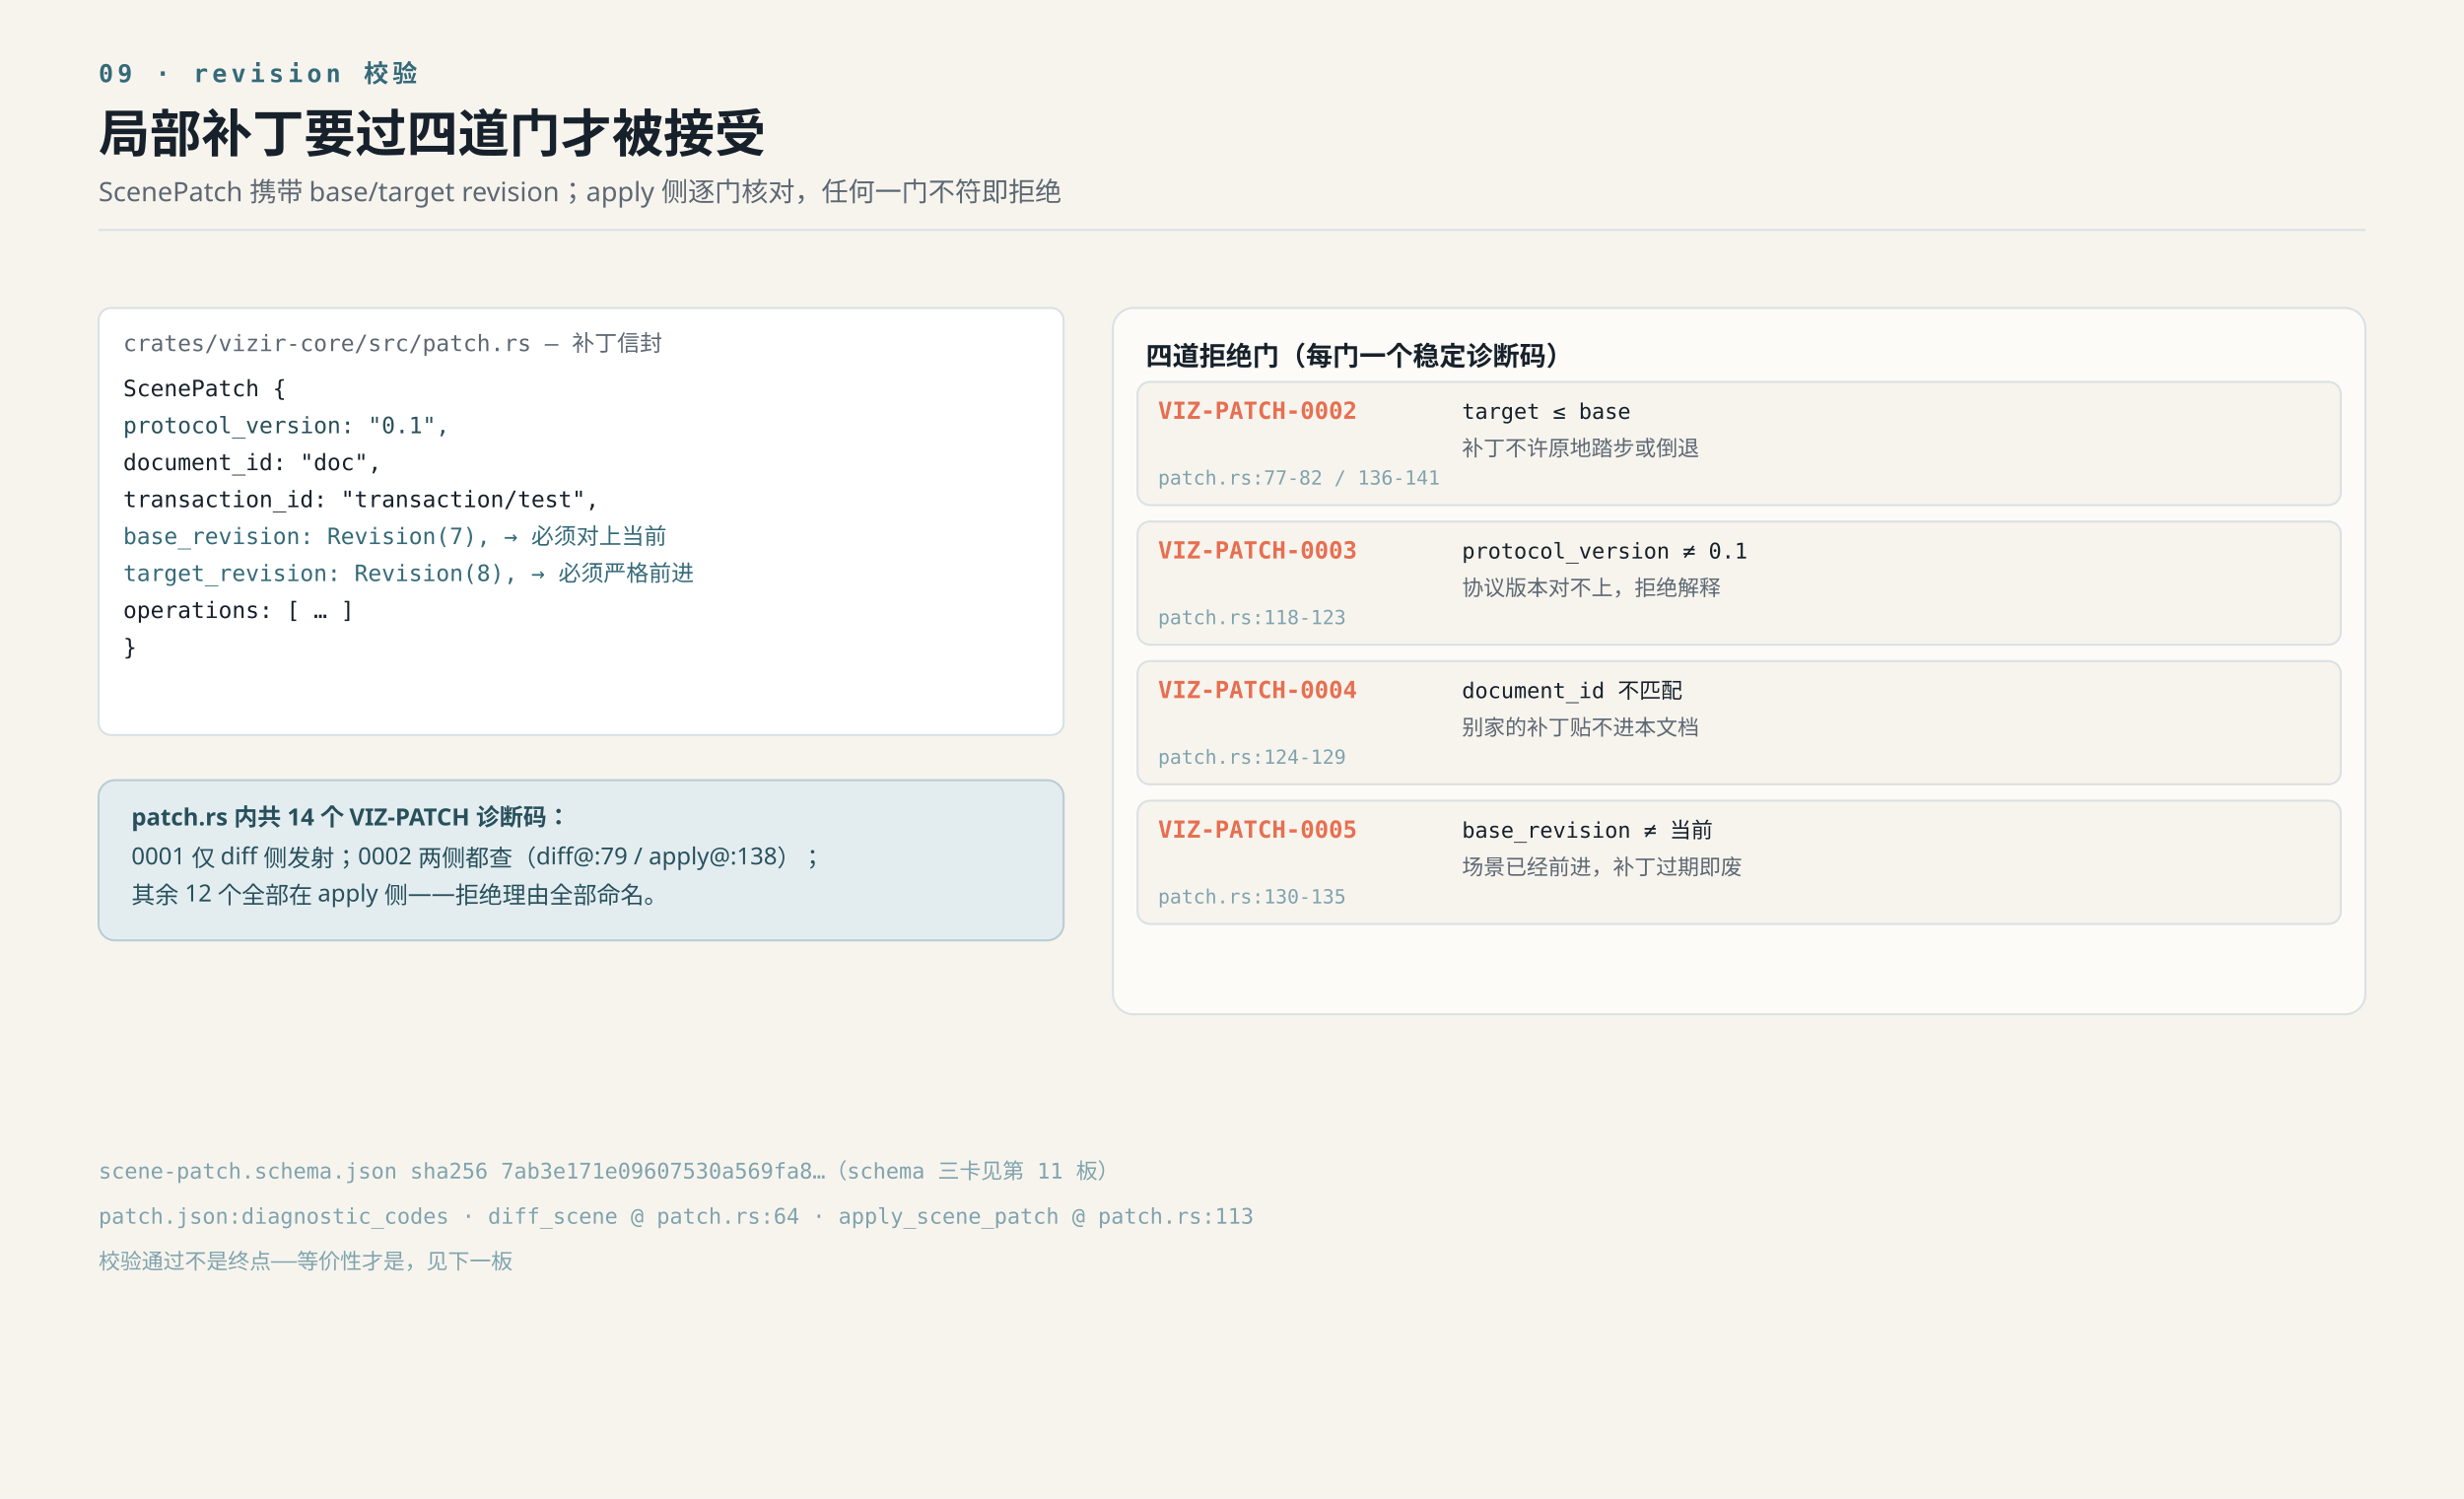
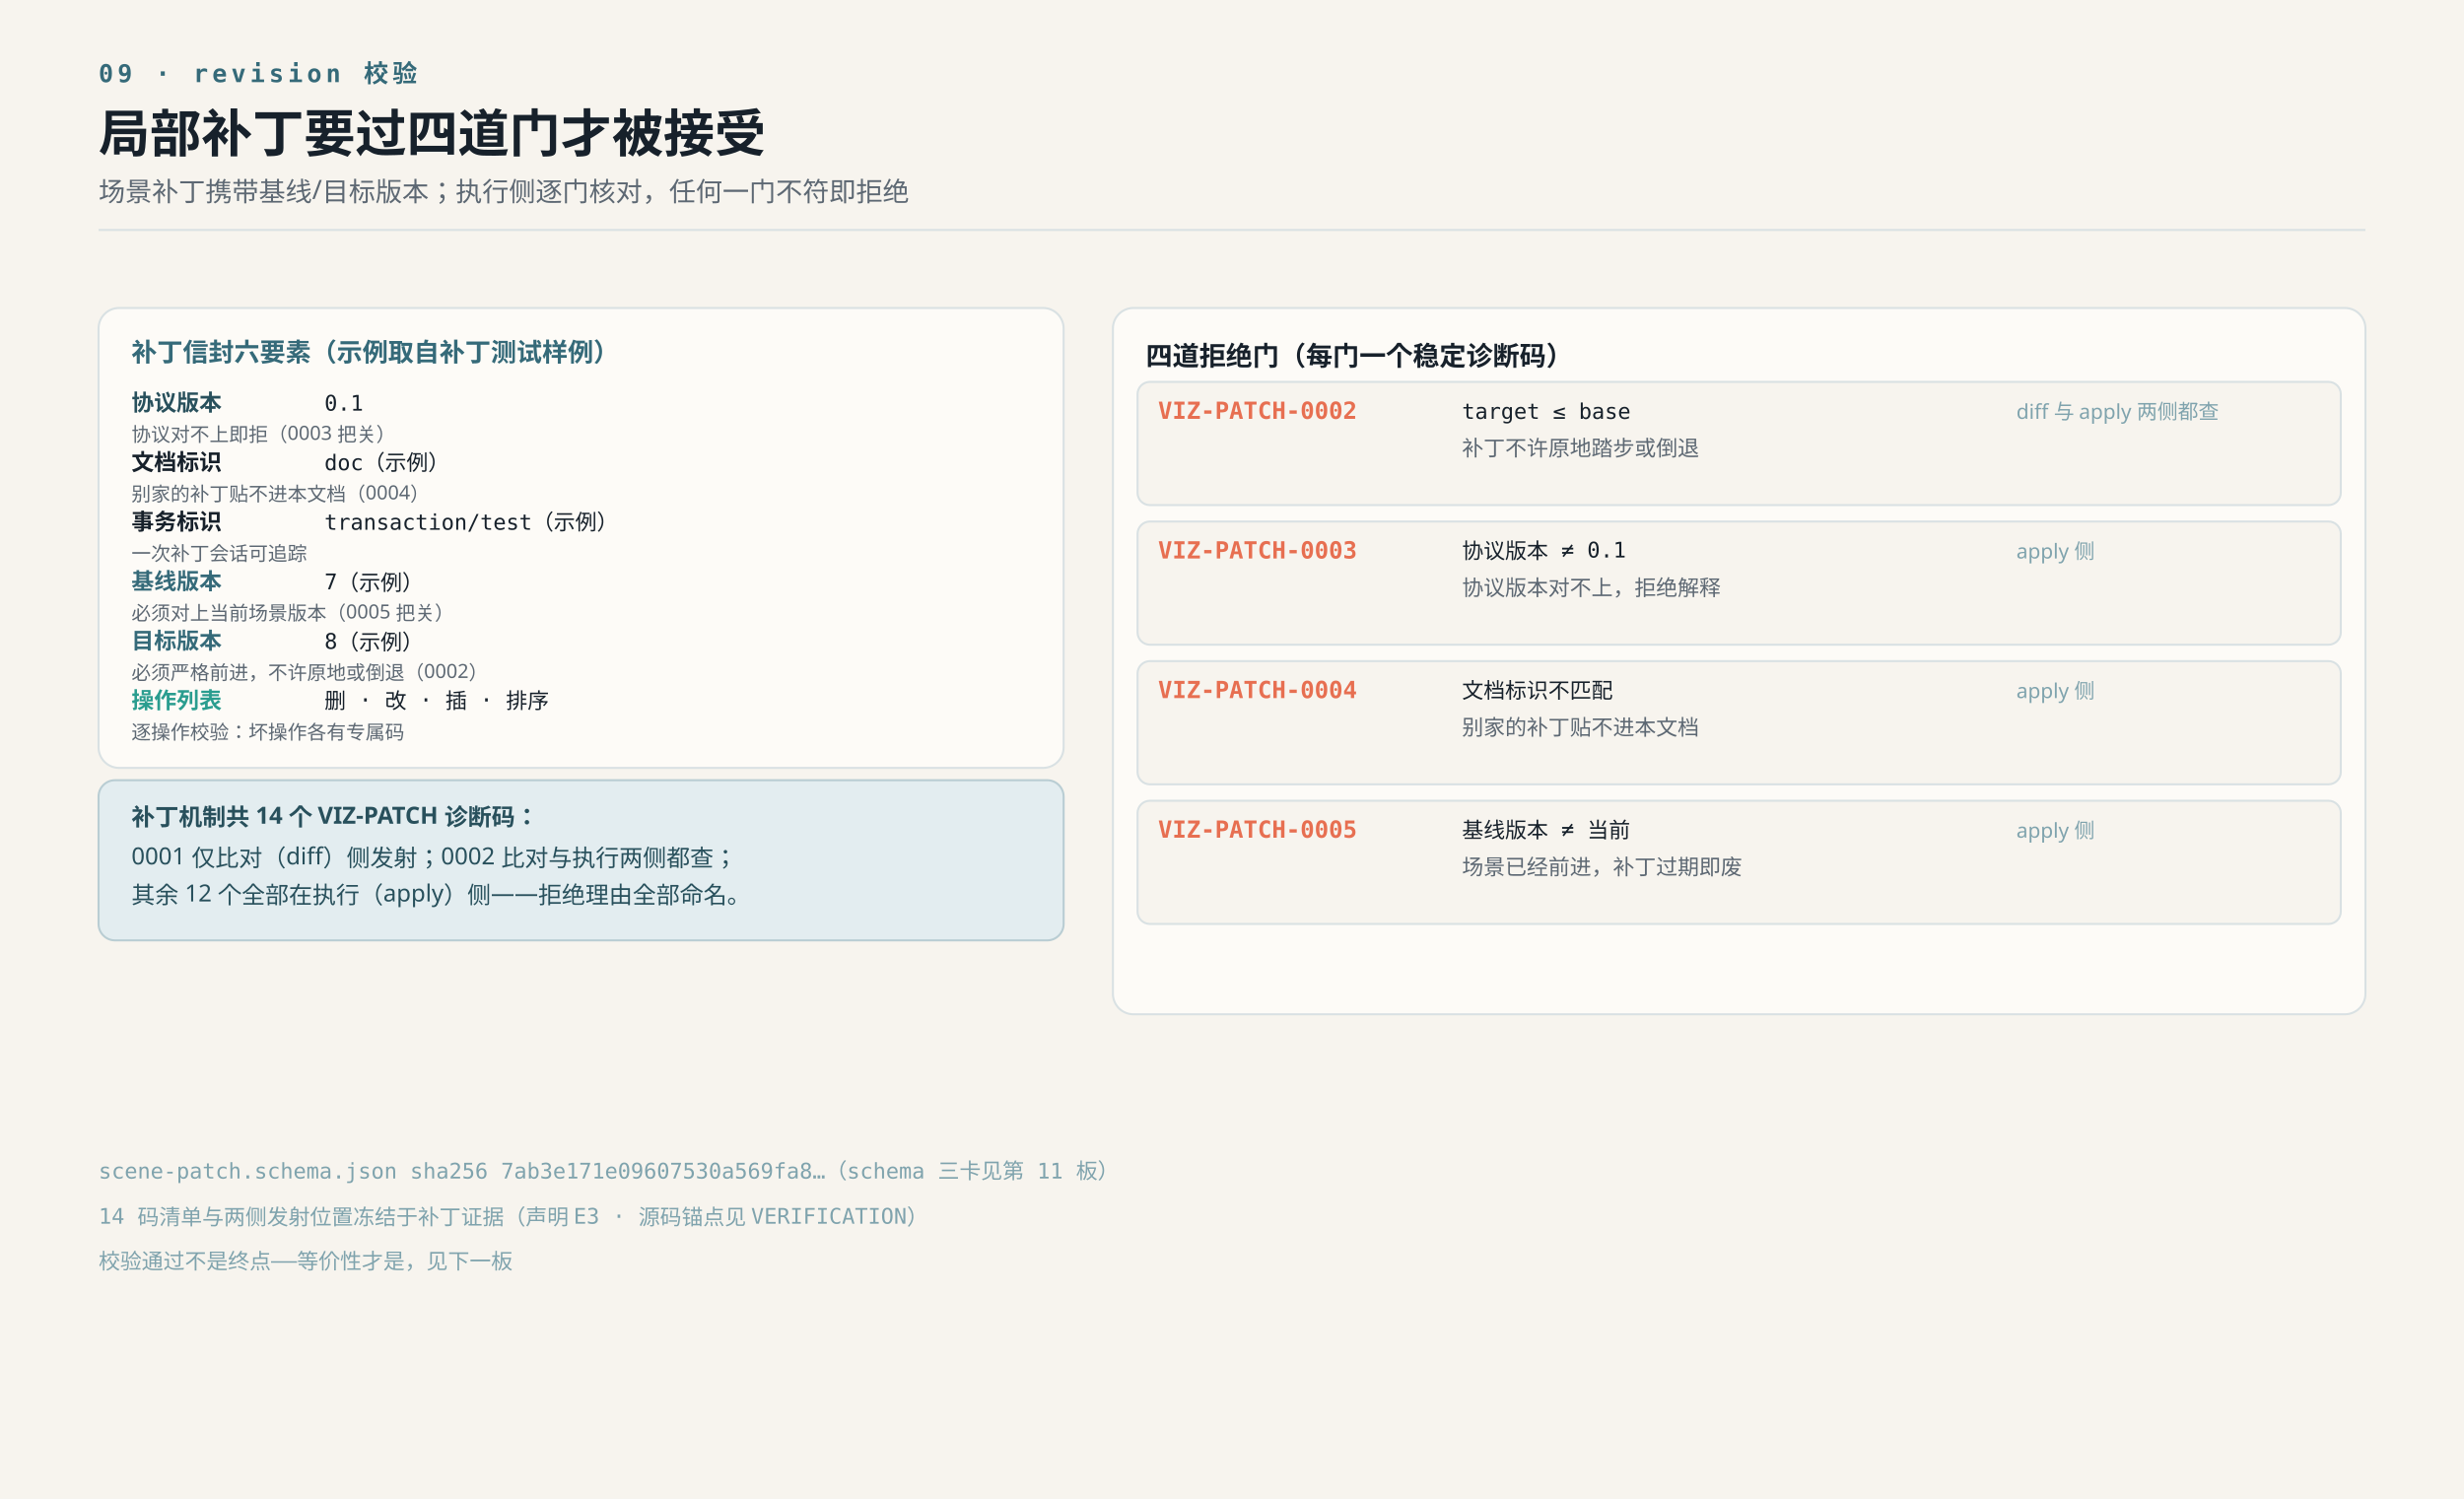
<svg xmlns="http://www.w3.org/2000/svg" viewBox="0 0 1200 730" width="1200" height="730">
  <rect x="0" y="0" width="1200" height="730" fill="#F7F4EE" />
  <text x="48" y="40" font-size="12" fill="#356A79" font-family="'0xProto Nerd Font','SF Mono',Menlo,monospace" font-weight="700" text-anchor="start" letter-spacing="2">09 · revision 校验</text>
  <text x="48" y="74" font-size="25" fill="#17212B" font-family="'Source Han Serif SC','PingFang SC',serif" font-weight="700" text-anchor="start">局部补丁要过四道门才被接受</text>
-   <text x="48" y="98" font-size="13" fill="#5D6873" font-family="'Source Han Sans SC','PingFang SC',sans-serif" font-weight="400" text-anchor="start">ScenePatch 携带 base/target revision；apply 侧逐门核对，任何一门不符即拒绝</text>
+   <text x="48" y="98" font-size="13" fill="#5D6873" font-family="'Source Han Sans SC','PingFang SC',sans-serif" font-weight="400" text-anchor="start">场景补丁携带基线/目标版本；执行侧逐门核对，任何一门不符即拒绝</text>
  <line x1="48" y1="112" x2="1152" y2="112" stroke="#D9E1E3" stroke-width="1" />
-   <rect x="48" y="150" width="470" height="208" fill="#FFFFFF" stroke="#D9E1E3" stroke-width="1" rx="6" />
-   <text x="60" y="171" font-size="11" fill="#5D6873" font-family="'0xProto Nerd Font','SF Mono',Menlo,monospace" font-weight="400" text-anchor="start">crates/vizir-core/src/patch.rs — 补丁信封</text>
-   <text x="60" y="193" font-size="11" fill="#17212B" font-family="'0xProto Nerd Font','SF Mono',Menlo,monospace" font-weight="400" text-anchor="start">ScenePatch {</text>
-   <text x="60" y="211" font-size="11" fill="#28505C" font-family="'0xProto Nerd Font','SF Mono',Menlo,monospace" font-weight="400" text-anchor="start">  protocol_version: "0.1",</text>
-   <text x="60" y="229" font-size="11" fill="#17212B" font-family="'0xProto Nerd Font','SF Mono',Menlo,monospace" font-weight="400" text-anchor="start">  document_id: "doc",</text>
-   <text x="60" y="247" font-size="11" fill="#17212B" font-family="'0xProto Nerd Font','SF Mono',Menlo,monospace" font-weight="400" text-anchor="start">  transaction_id: "transaction/test",</text>
-   <text x="60" y="265" font-size="11" fill="#356A79" font-family="'0xProto Nerd Font','SF Mono',Menlo,monospace" font-weight="400" text-anchor="start">  base_revision: Revision(7),  → 必须对上当前</text>
-   <text x="60" y="283" font-size="11" fill="#356A79" font-family="'0xProto Nerd Font','SF Mono',Menlo,monospace" font-weight="400" text-anchor="start">  target_revision: Revision(8), → 必须严格前进</text>
-   <text x="60" y="301" font-size="11" fill="#17212B" font-family="'0xProto Nerd Font','SF Mono',Menlo,monospace" font-weight="400" text-anchor="start">  operations: [ … ]</text>
-   <text x="60" y="319" font-size="11" fill="#17212B" font-family="'0xProto Nerd Font','SF Mono',Menlo,monospace" font-weight="400" text-anchor="start">}</text>
+   <rect x="48" y="150" width="470" height="224" fill="#FDFBF7" stroke="#D9E1E3" stroke-width="1" rx="10" />
+   <text x="64" y="176" font-size="12.5" fill="#356A79" font-family="'Source Han Sans SC','PingFang SC',sans-serif" font-weight="700" text-anchor="start">补丁信封六要素（示例取自补丁测试样例）</text>
+   <text x="64" y="200" font-size="11" fill="#28505C" font-family="'Source Han Sans SC','PingFang SC',sans-serif" font-weight="700" text-anchor="start">协议版本</text>
+   <text x="158" y="200" font-size="10.5" fill="#17212B" font-family="'0xProto Nerd Font','SF Mono',Menlo,monospace" font-weight="400" text-anchor="start">0.1</text>
+   <text x="64" y="215" font-size="9.5" fill="#5D6873" font-family="'Source Han Sans SC','PingFang SC',sans-serif" font-weight="400" text-anchor="start">协议对不上即拒（0003 把关）</text>
+   <text x="64" y="229" font-size="11" fill="#17212B" font-family="'Source Han Sans SC','PingFang SC',sans-serif" font-weight="700" text-anchor="start">文档标识</text>
+   <text x="158" y="229" font-size="10.5" fill="#17212B" font-family="'0xProto Nerd Font','SF Mono',Menlo,monospace" font-weight="400" text-anchor="start">doc（示例）</text>
+   <text x="64" y="244" font-size="9.5" fill="#5D6873" font-family="'Source Han Sans SC','PingFang SC',sans-serif" font-weight="400" text-anchor="start">别家的补丁贴不进本文档（0004）</text>
+   <text x="64" y="258" font-size="11" fill="#17212B" font-family="'Source Han Sans SC','PingFang SC',sans-serif" font-weight="700" text-anchor="start">事务标识</text>
+   <text x="158" y="258" font-size="10.5" fill="#17212B" font-family="'0xProto Nerd Font','SF Mono',Menlo,monospace" font-weight="400" text-anchor="start">transaction/test（示例）</text>
+   <text x="64" y="273" font-size="9.5" fill="#5D6873" font-family="'Source Han Sans SC','PingFang SC',sans-serif" font-weight="400" text-anchor="start">一次补丁会话可追踪</text>
+   <text x="64" y="287" font-size="11" fill="#356A79" font-family="'Source Han Sans SC','PingFang SC',sans-serif" font-weight="700" text-anchor="start">基线版本</text>
+   <text x="158" y="287" font-size="10.5" fill="#17212B" font-family="'0xProto Nerd Font','SF Mono',Menlo,monospace" font-weight="400" text-anchor="start">7（示例）</text>
+   <text x="64" y="302" font-size="9.5" fill="#5D6873" font-family="'Source Han Sans SC','PingFang SC',sans-serif" font-weight="400" text-anchor="start">必须对上当前场景版本（0005 把关）</text>
+   <text x="64" y="316" font-size="11" fill="#356A79" font-family="'Source Han Sans SC','PingFang SC',sans-serif" font-weight="700" text-anchor="start">目标版本</text>
+   <text x="158" y="316" font-size="10.5" fill="#17212B" font-family="'0xProto Nerd Font','SF Mono',Menlo,monospace" font-weight="400" text-anchor="start">8（示例）</text>
+   <text x="64" y="331" font-size="9.5" fill="#5D6873" font-family="'Source Han Sans SC','PingFang SC',sans-serif" font-weight="400" text-anchor="start">必须严格前进，不许原地或倒退（0002）</text>
+   <text x="64" y="345" font-size="11" fill="#2A9D8F" font-family="'Source Han Sans SC','PingFang SC',sans-serif" font-weight="700" text-anchor="start">操作列表</text>
+   <text x="158" y="345" font-size="10.5" fill="#17212B" font-family="'0xProto Nerd Font','SF Mono',Menlo,monospace" font-weight="400" text-anchor="start">删 · 改 · 插 · 排序</text>
+   <text x="64" y="360" font-size="9.5" fill="#5D6873" font-family="'Source Han Sans SC','PingFang SC',sans-serif" font-weight="400" text-anchor="start">逐操作校验：坏操作各有专属码</text>
  <rect x="542" y="150" width="610" height="344" fill="#FDFBF7" stroke="#D9E1E3" stroke-width="1" rx="10" />
  <text x="558" y="178" font-size="13" fill="#17212B" font-family="'Source Han Sans SC','PingFang SC',sans-serif" font-weight="700" text-anchor="start">四道拒绝门（每门一个稳定诊断码）</text>
  <rect x="554" y="186" width="586" height="60" fill="#F7F4EE" stroke="#D9E1E3" stroke-width="1" rx="6" />
  <text x="564" y="204" font-size="11.5" fill="#E76F51" font-family="'0xProto Nerd Font','SF Mono',Menlo,monospace" font-weight="700" text-anchor="start">VIZ-PATCH-0002</text>
  <text x="712" y="204" font-size="10.5" fill="#17212B" font-family="'0xProto Nerd Font','SF Mono',Menlo,monospace" font-weight="400" text-anchor="start">target ≤ base</text>
  <text x="712" y="222" font-size="10.5" fill="#5D6873" font-family="'Source Han Sans SC','PingFang SC',sans-serif" font-weight="400" text-anchor="start">补丁不许原地踏步或倒退</text>
-   <text x="564" y="236" font-size="9.5" fill="#7FA3AD" font-family="'0xProto Nerd Font','SF Mono',Menlo,monospace" font-weight="400" text-anchor="start">patch.rs:77-82 / 136-141</text>
+   <text x="982" y="204" font-size="10" fill="#7FA3AD" font-family="'Source Han Sans SC','PingFang SC',sans-serif" font-weight="400" text-anchor="start">diff 与 apply 两侧都查</text>
  <rect x="554" y="254" width="586" height="60" fill="#F7F4EE" stroke="#D9E1E3" stroke-width="1" rx="6" />
  <text x="564" y="272" font-size="11.5" fill="#E76F51" font-family="'0xProto Nerd Font','SF Mono',Menlo,monospace" font-weight="700" text-anchor="start">VIZ-PATCH-0003</text>
-   <text x="712" y="272" font-size="10.5" fill="#17212B" font-family="'0xProto Nerd Font','SF Mono',Menlo,monospace" font-weight="400" text-anchor="start">protocol_version ≠ 0.1</text>
+   <text x="712" y="272" font-size="10.5" fill="#17212B" font-family="'0xProto Nerd Font','SF Mono',Menlo,monospace" font-weight="400" text-anchor="start">协议版本 ≠ 0.1</text>
  <text x="712" y="290" font-size="10.5" fill="#5D6873" font-family="'Source Han Sans SC','PingFang SC',sans-serif" font-weight="400" text-anchor="start">协议版本对不上，拒绝解释</text>
-   <text x="564" y="304" font-size="9.5" fill="#7FA3AD" font-family="'0xProto Nerd Font','SF Mono',Menlo,monospace" font-weight="400" text-anchor="start">patch.rs:118-123</text>
+   <text x="982" y="272" font-size="10" fill="#7FA3AD" font-family="'Source Han Sans SC','PingFang SC',sans-serif" font-weight="400" text-anchor="start">apply 侧</text>
  <rect x="554" y="322" width="586" height="60" fill="#F7F4EE" stroke="#D9E1E3" stroke-width="1" rx="6" />
  <text x="564" y="340" font-size="11.5" fill="#E76F51" font-family="'0xProto Nerd Font','SF Mono',Menlo,monospace" font-weight="700" text-anchor="start">VIZ-PATCH-0004</text>
-   <text x="712" y="340" font-size="10.5" fill="#17212B" font-family="'0xProto Nerd Font','SF Mono',Menlo,monospace" font-weight="400" text-anchor="start">document_id 不匹配</text>
+   <text x="712" y="340" font-size="10.5" fill="#17212B" font-family="'0xProto Nerd Font','SF Mono',Menlo,monospace" font-weight="400" text-anchor="start">文档标识不匹配</text>
  <text x="712" y="358" font-size="10.5" fill="#5D6873" font-family="'Source Han Sans SC','PingFang SC',sans-serif" font-weight="400" text-anchor="start">别家的补丁贴不进本文档</text>
-   <text x="564" y="372" font-size="9.5" fill="#7FA3AD" font-family="'0xProto Nerd Font','SF Mono',Menlo,monospace" font-weight="400" text-anchor="start">patch.rs:124-129</text>
+   <text x="982" y="340" font-size="10" fill="#7FA3AD" font-family="'Source Han Sans SC','PingFang SC',sans-serif" font-weight="400" text-anchor="start">apply 侧</text>
  <rect x="554" y="390" width="586" height="60" fill="#F7F4EE" stroke="#D9E1E3" stroke-width="1" rx="6" />
  <text x="564" y="408" font-size="11.5" fill="#E76F51" font-family="'0xProto Nerd Font','SF Mono',Menlo,monospace" font-weight="700" text-anchor="start">VIZ-PATCH-0005</text>
-   <text x="712" y="408" font-size="10.5" fill="#17212B" font-family="'0xProto Nerd Font','SF Mono',Menlo,monospace" font-weight="400" text-anchor="start">base_revision ≠ 当前</text>
+   <text x="712" y="408" font-size="10.5" fill="#17212B" font-family="'0xProto Nerd Font','SF Mono',Menlo,monospace" font-weight="400" text-anchor="start">基线版本 ≠ 当前</text>
  <text x="712" y="426" font-size="10.5" fill="#5D6873" font-family="'Source Han Sans SC','PingFang SC',sans-serif" font-weight="400" text-anchor="start">场景已经前进，补丁过期即废</text>
-   <text x="564" y="440" font-size="9.5" fill="#7FA3AD" font-family="'0xProto Nerd Font','SF Mono',Menlo,monospace" font-weight="400" text-anchor="start">patch.rs:130-135</text>
+   <text x="982" y="408" font-size="10" fill="#7FA3AD" font-family="'Source Han Sans SC','PingFang SC',sans-serif" font-weight="400" text-anchor="start">apply 侧</text>
  <rect x="48" y="380" width="470" height="78" fill="#E3EDF0" stroke="#B9CDD3" stroke-width="1" rx="8" />
-   <text x="64" y="402" font-size="11.5" fill="#28505C" font-family="'Source Han Sans SC','PingFang SC',sans-serif" font-weight="700" text-anchor="start">patch.rs 内共 14 个 VIZ-PATCH 诊断码：</text>
-   <text x="64" y="421" font-size="11.5" fill="#28505C" font-family="'Source Han Sans SC','PingFang SC',sans-serif" font-weight="400" text-anchor="start">0001 仅 diff 侧发射；0002 两侧都查（diff@:79 / apply@:138）；</text>
-   <text x="64" y="440" font-size="11.5" fill="#28505C" font-family="'Source Han Sans SC','PingFang SC',sans-serif" font-weight="400" text-anchor="start">其余 12 个全部在 apply 侧——拒绝理由全部命名。</text>
+   <text x="64" y="402" font-size="11.5" fill="#28505C" font-family="'Source Han Sans SC','PingFang SC',sans-serif" font-weight="700" text-anchor="start">补丁机制共 14 个 VIZ-PATCH 诊断码：</text>
+   <text x="64" y="421" font-size="11.5" fill="#28505C" font-family="'Source Han Sans SC','PingFang SC',sans-serif" font-weight="400" text-anchor="start">0001 仅比对（diff）侧发射；0002 比对与执行两侧都查；</text>
+   <text x="64" y="440" font-size="11.5" fill="#28505C" font-family="'Source Han Sans SC','PingFang SC',sans-serif" font-weight="400" text-anchor="start">其余 12 个全部在执行（apply）侧——拒绝理由全部命名。</text>
  <text x="48" y="574" font-size="10.5" fill="#7FA3AD" font-family="'0xProto Nerd Font','SF Mono',Menlo,monospace" font-weight="400" text-anchor="start">scene-patch.schema.json sha256 7ab3e171e09607530a569fa8…（schema 三卡见第 11 板）</text>
-   <text x="48" y="596" font-size="10.5" fill="#7FA3AD" font-family="'0xProto Nerd Font','SF Mono',Menlo,monospace" font-weight="400" text-anchor="start">patch.json:diagnostic_codes · diff_scene @ patch.rs:64 · apply_scene_patch @ patch.rs:113</text>
+   <text x="48" y="596" font-size="10.5" fill="#7FA3AD" font-family="'0xProto Nerd Font','SF Mono',Menlo,monospace" font-weight="400" text-anchor="start">14 码清单与两侧发射位置冻结于补丁证据（声明 E3 · 源码锚点见 VERIFICATION）</text>
  <text x="48" y="618" font-size="10.5" fill="#7FA3AD" font-family="'0xProto Nerd Font','SF Mono',Menlo,monospace" font-weight="400" text-anchor="start">校验通过不是终点——等价性才是，见下一板</text>
</svg>
